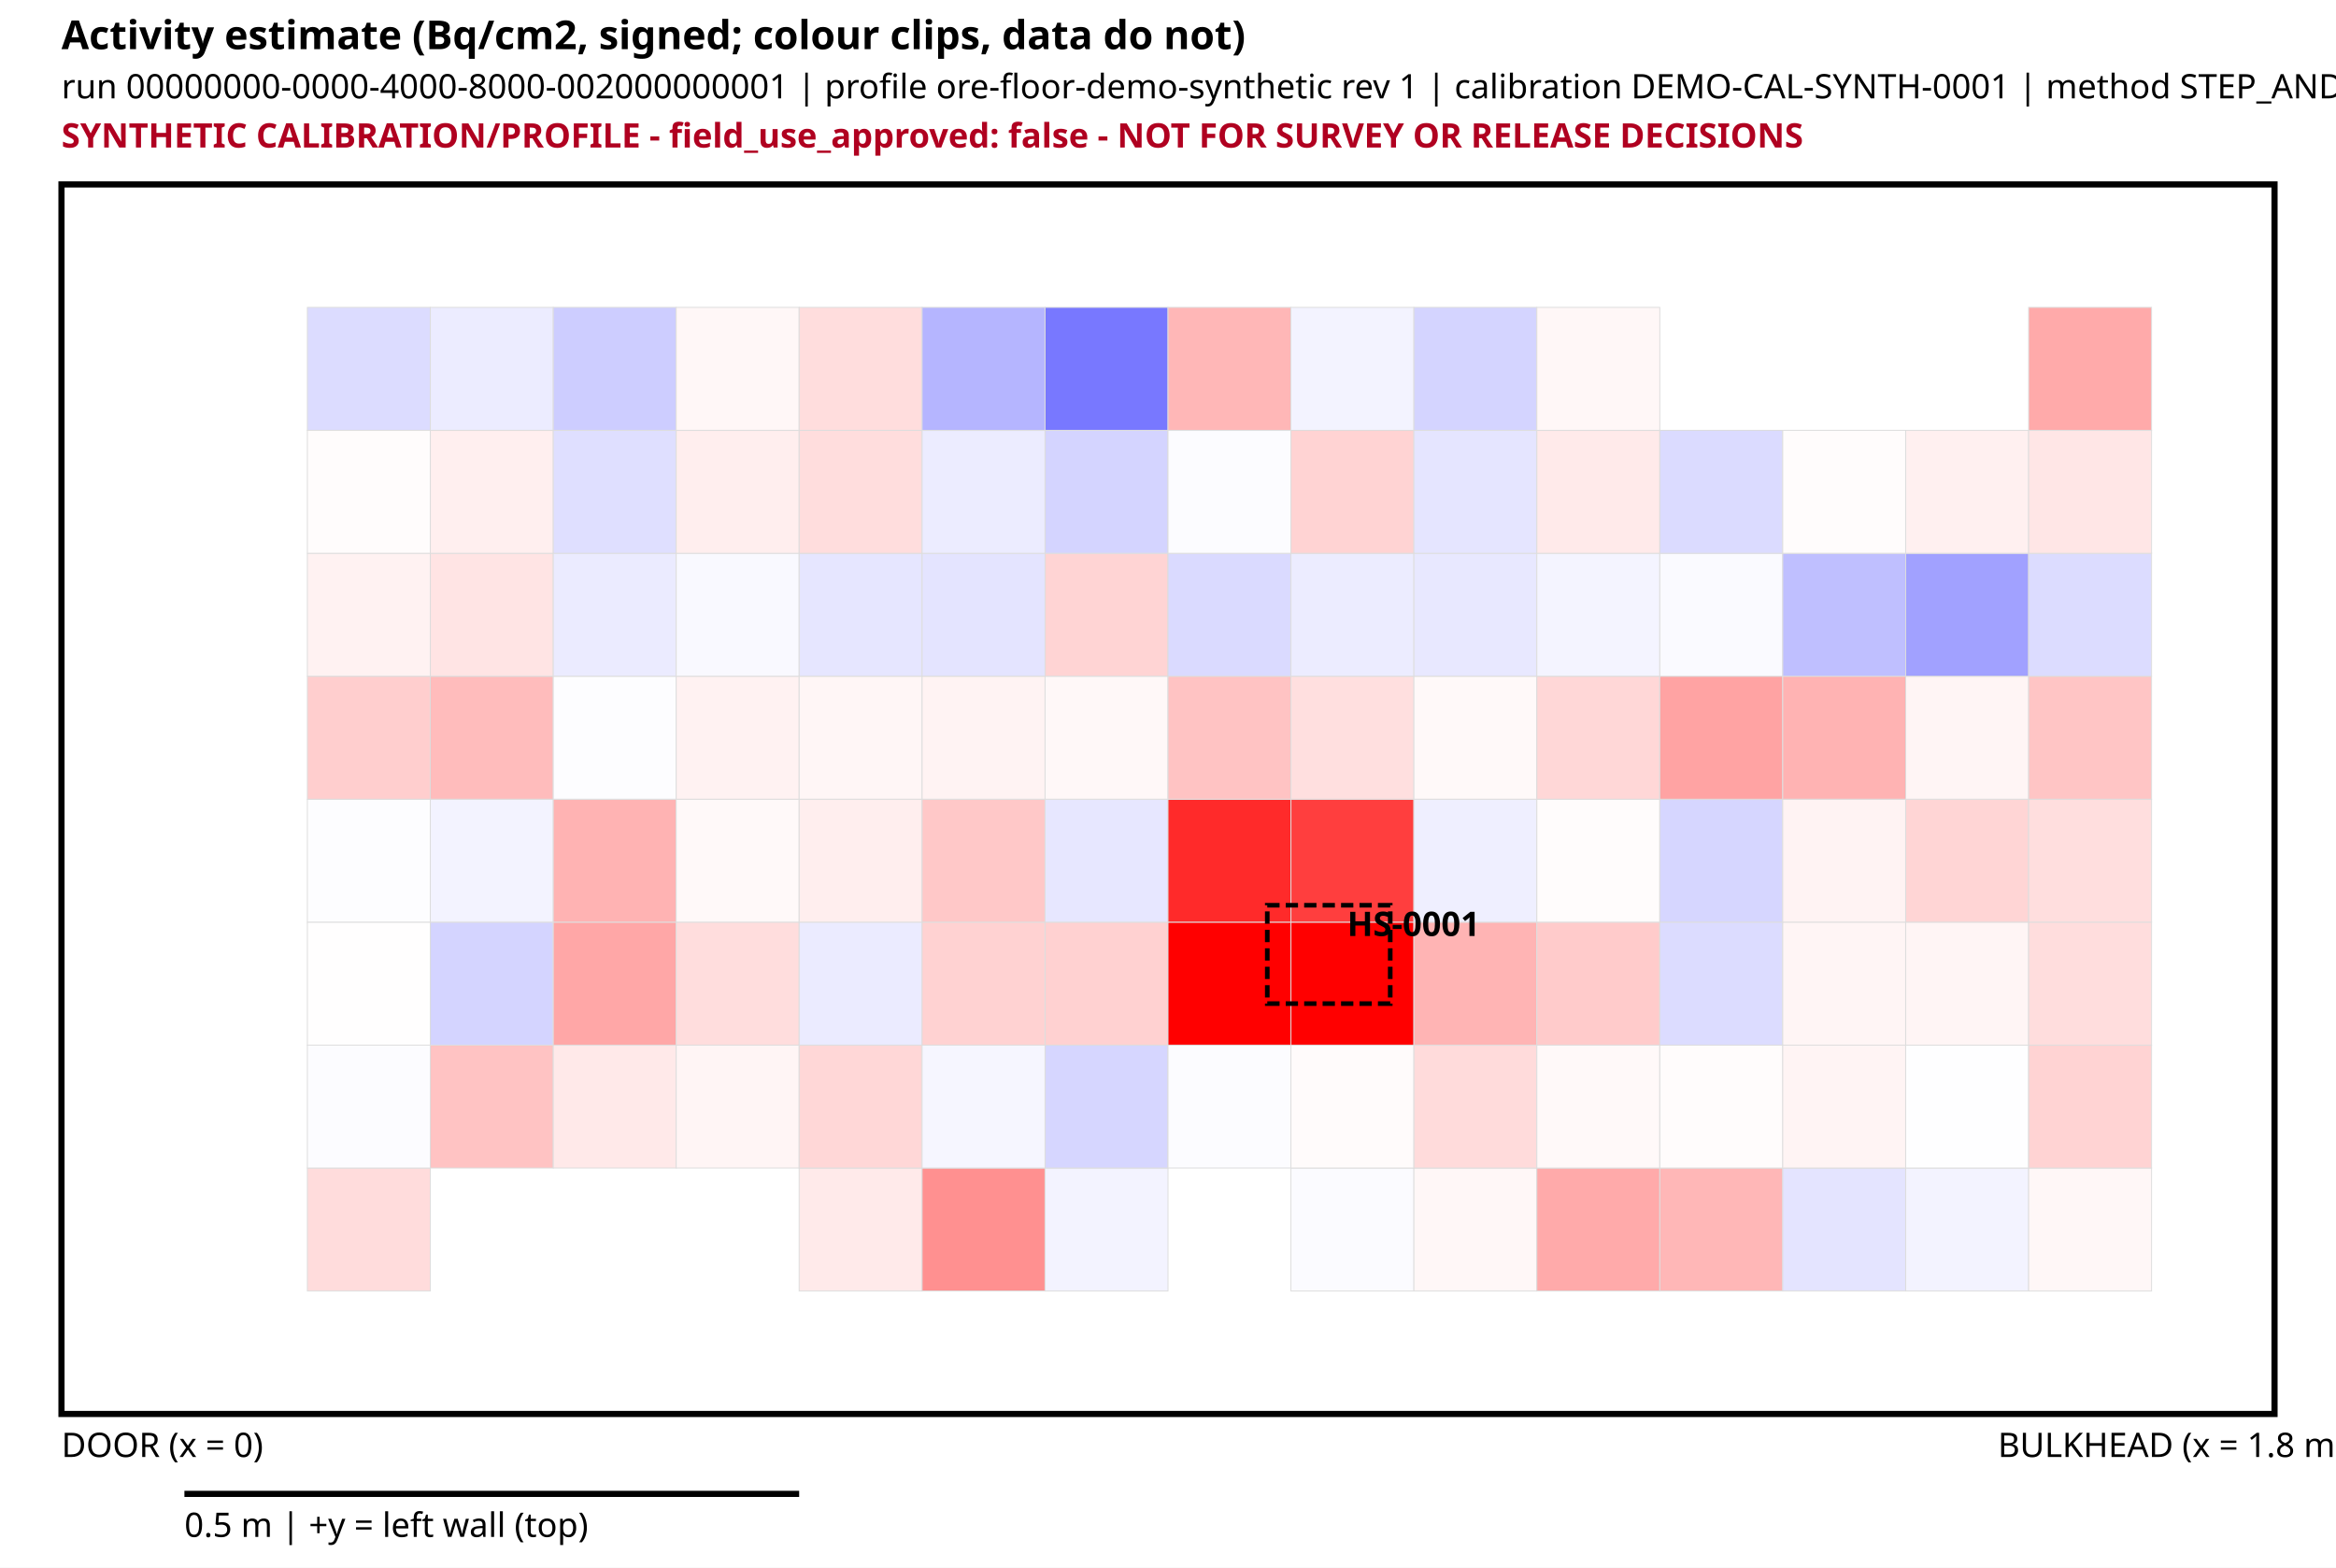
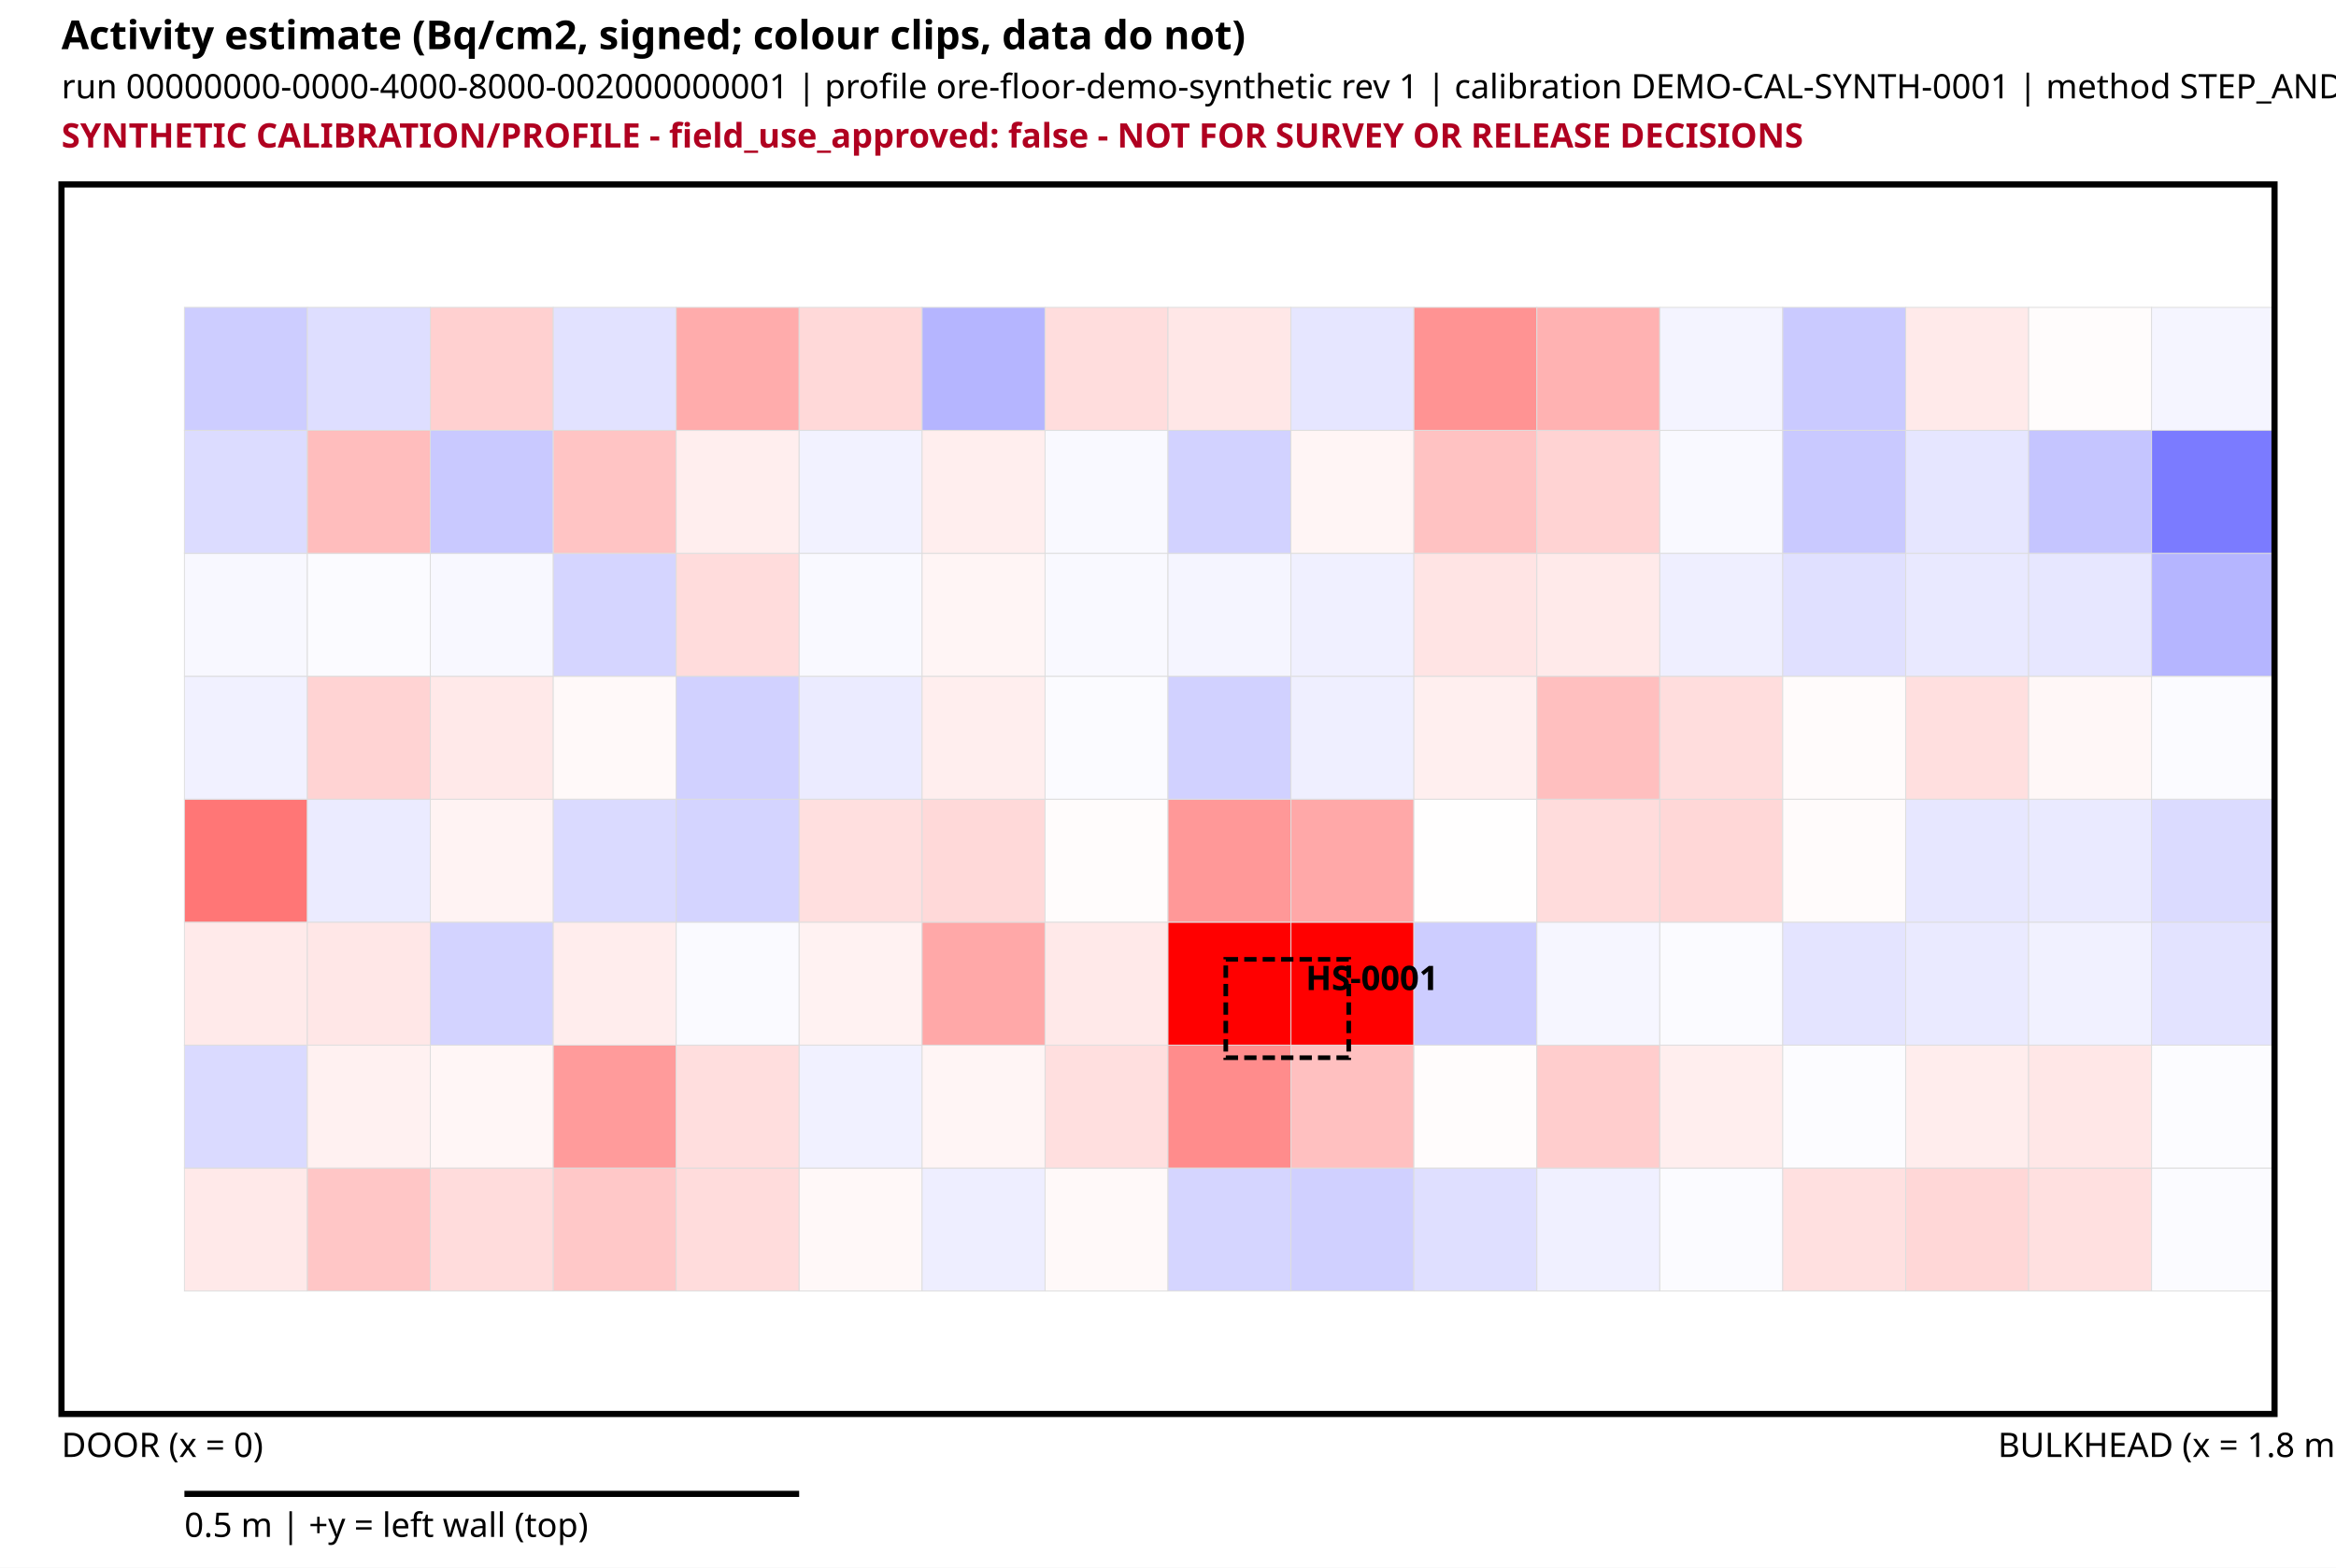
<svg xmlns="http://www.w3.org/2000/svg" width="760" height="510" viewBox="0 0 760 510" font-family="sans-serif" font-size="11">
  <defs>
    <pattern id="p-UNVISITED" width="8" height="8" patternUnits="userSpaceOnUse">
      <rect width="8" height="8" fill="#fff" />
      <path d="M0 8L8 0" stroke="#888" stroke-width="1" />
    </pattern>
    <pattern id="p-INVALID_DATA" width="8" height="8" patternUnits="userSpaceOnUse">
      <rect width="8" height="8" fill="#f6d5d5" />
      <path d="M0 0L8 8M0 8L8 0" stroke="#c83c3c" stroke-width="1" />
    </pattern>
    <pattern id="p-INSUFFICIENT_SENSITIVITY" width="6" height="6" patternUnits="userSpaceOnUse">
      <rect width="6" height="6" fill="#fdebc8" />
      <circle cx="3" cy="3" r="1.2" fill="#b9770e" />
    </pattern>
    <pattern id="p-BLOCKED" width="8" height="8" patternUnits="userSpaceOnUse">
      <rect width="8" height="8" fill="#e4dcf0" />
      <path d="M0 4H8" stroke="#785aa0" stroke-width="2" />
    </pattern>
    <pattern id="p-EXCLUDED" width="8" height="8" patternUnits="userSpaceOnUse">
      <rect width="8" height="8" fill="#5a5a5a" />
    </pattern>
    <pattern id="p-ACCEPTABLE" width="8" height="8" patternUnits="userSpaceOnUse">
      <rect width="8" height="8" fill="#2e8b57" />
    </pattern>
  </defs>
  <rect width="760" height="510" fill="#fff" />
  <text x="20" y="16" font-size="13" font-weight="bold">Activity estimate (Bq/cm2, signed; colour clips, data do not)</text>
  <text x="20" y="32">run 00000000-0000-4000-8000-002000000001 | profile ore-floor-demo-synthetic rev 1 | calibration DEMO-CAL-SYNTH-0001 | method STEP_AND_COUNT | map frame: origin door-threshold centre, +x to bulkhead, +y left</text>
  <text x="20" y="48" fill="#b00020" font-weight="bold">SYNTHETIC CALIBRATION/PROFILE - field_use_approved: false - NOT FOR SURVEY OR RELEASE DECISIONS</text>
-   <rect x="100.0" y="380.0" width="40.0" height="40.0" fill="rgb(255, 220, 220)" stroke="#ddd" stroke-width="0.3" />
-   <rect x="260.0" y="380.0" width="40.0" height="40.0" fill="rgb(255, 234, 234)" stroke="#ddd" stroke-width="0.3" />
-   <rect x="300.0" y="380.0" width="40.0" height="40.0" fill="rgb(255, 144, 144)" stroke="#ddd" stroke-width="0.3" />
-   <rect x="340.0" y="380.0" width="40.0" height="40.0" fill="rgb(243, 243, 255)" stroke="#ddd" stroke-width="0.3" />
-   <rect x="420.0" y="380.0" width="40.0" height="40.0" fill="rgb(251, 251, 255)" stroke="#ddd" stroke-width="0.3" />
-   <rect x="460.0" y="380.0" width="40.0" height="40.0" fill="rgb(255, 247, 247)" stroke="#ddd" stroke-width="0.3" />
-   <rect x="500.0" y="380.0" width="40.0" height="40.0" fill="rgb(255, 170, 170)" stroke="#ddd" stroke-width="0.3" />
-   <rect x="540.0" y="380.0" width="40.0" height="40.0" fill="rgb(255, 183, 183)" stroke="#ddd" stroke-width="0.3" />
-   <rect x="580.0" y="380.0" width="40.0" height="40.0" fill="rgb(228, 228, 255)" stroke="#ddd" stroke-width="0.3" />
-   <rect x="620.0" y="380.0" width="40.0" height="40.0" fill="rgb(243, 243, 255)" stroke="#ddd" stroke-width="0.3" />
-   <rect x="660.0" y="380.0" width="40.0" height="40.0" fill="rgb(255, 247, 247)" stroke="#ddd" stroke-width="0.3" />
-   <rect x="100.0" y="340.0" width="40.0" height="40.0" fill="rgb(252, 252, 255)" stroke="#ddd" stroke-width="0.3" />
-   <rect x="140.0" y="340.0" width="40.0" height="40.0" fill="rgb(255, 195, 195)" stroke="#ddd" stroke-width="0.3" />
-   <rect x="180.0" y="340.0" width="40.0" height="40.0" fill="rgb(255, 233, 233)" stroke="#ddd" stroke-width="0.3" />
-   <rect x="220.0" y="340.0" width="40.0" height="40.0" fill="rgb(255, 245, 245)" stroke="#ddd" stroke-width="0.3" />
-   <rect x="260.0" y="340.0" width="40.0" height="40.0" fill="rgb(255, 215, 215)" stroke="#ddd" stroke-width="0.3" />
-   <rect x="300.0" y="340.0" width="40.0" height="40.0" fill="rgb(246, 246, 255)" stroke="#ddd" stroke-width="0.3" />
-   <rect x="340.0" y="340.0" width="40.0" height="40.0" fill="rgb(214, 214, 255)" stroke="#ddd" stroke-width="0.3" />
-   <rect x="380.0" y="340.0" width="40.0" height="40.0" fill="rgb(252, 252, 255)" stroke="#ddd" stroke-width="0.3" />
-   <rect x="420.0" y="340.0" width="40.0" height="40.0" fill="rgb(255, 251, 251)" stroke="#ddd" stroke-width="0.3" />
-   <rect x="460.0" y="340.0" width="40.0" height="40.0" fill="rgb(255, 219, 219)" stroke="#ddd" stroke-width="0.3" />
-   <rect x="500.0" y="340.0" width="40.0" height="40.0" fill="rgb(255, 249, 249)" stroke="#ddd" stroke-width="0.3" />
-   <rect x="540.0" y="340.0" width="40.0" height="40.0" fill="rgb(255, 252, 252)" stroke="#ddd" stroke-width="0.3" />
-   <rect x="580.0" y="340.0" width="40.0" height="40.0" fill="rgb(255, 244, 244)" stroke="#ddd" stroke-width="0.3" />
-   <rect x="620.0" y="340.0" width="40.0" height="40.0" fill="rgb(254, 254, 255)" stroke="#ddd" stroke-width="0.3" />
-   <rect x="660.0" y="340.0" width="40.0" height="40.0" fill="rgb(255, 211, 211)" stroke="#ddd" stroke-width="0.3" />
-   <rect x="100.0" y="300.0" width="40.0" height="40.0" fill="rgb(255, 254, 254)" stroke="#ddd" stroke-width="0.3" />
-   <rect x="140.0" y="300.0" width="40.0" height="40.0" fill="rgb(212, 212, 255)" stroke="#ddd" stroke-width="0.3" />
-   <rect x="180.0" y="300.0" width="40.0" height="40.0" fill="rgb(255, 167, 167)" stroke="#ddd" stroke-width="0.3" />
-   <rect x="220.0" y="300.0" width="40.0" height="40.0" fill="rgb(255, 221, 221)" stroke="#ddd" stroke-width="0.3" />
-   <rect x="260.0" y="300.0" width="40.0" height="40.0" fill="rgb(235, 235, 255)" stroke="#ddd" stroke-width="0.3" />
-   <rect x="300.0" y="300.0" width="40.0" height="40.0" fill="rgb(255, 210, 210)" stroke="#ddd" stroke-width="0.3" />
-   <rect x="340.0" y="300.0" width="40.0" height="40.0" fill="rgb(255, 209, 209)" stroke="#ddd" stroke-width="0.3" />
+   <rect x="60.0" y="380.0" width="40.0" height="40.0" fill="rgb(255, 233, 233)" stroke="#ddd" stroke-width="0.3" />
+   <rect x="100.0" y="380.0" width="40.0" height="40.0" fill="rgb(255, 198, 198)" stroke="#ddd" stroke-width="0.3" />
+   <rect x="140.0" y="380.0" width="40.0" height="40.0" fill="rgb(255, 220, 220)" stroke="#ddd" stroke-width="0.3" />
+   <rect x="180.0" y="380.0" width="40.0" height="40.0" fill="rgb(255, 200, 200)" stroke="#ddd" stroke-width="0.3" />
+   <rect x="220.0" y="380.0" width="40.0" height="40.0" fill="rgb(255, 220, 220)" stroke="#ddd" stroke-width="0.3" />
+   <rect x="260.0" y="380.0" width="40.0" height="40.0" fill="rgb(255, 248, 248)" stroke="#ddd" stroke-width="0.3" />
+   <rect x="300.0" y="380.0" width="40.0" height="40.0" fill="rgb(238, 238, 255)" stroke="#ddd" stroke-width="0.3" />
+   <rect x="340.0" y="380.0" width="40.0" height="40.0" fill="rgb(255, 249, 249)" stroke="#ddd" stroke-width="0.3" />
+   <rect x="380.0" y="380.0" width="40.0" height="40.0" fill="rgb(213, 213, 255)" stroke="#ddd" stroke-width="0.3" />
+   <rect x="420.0" y="380.0" width="40.0" height="40.0" fill="rgb(208, 208, 255)" stroke="#ddd" stroke-width="0.3" />
+   <rect x="460.0" y="380.0" width="40.0" height="40.0" fill="rgb(223, 223, 255)" stroke="#ddd" stroke-width="0.3" />
+   <rect x="500.0" y="380.0" width="40.0" height="40.0" fill="rgb(240, 240, 255)" stroke="#ddd" stroke-width="0.3" />
+   <rect x="540.0" y="380.0" width="40.0" height="40.0" fill="rgb(251, 251, 255)" stroke="#ddd" stroke-width="0.3" />
+   <rect x="580.0" y="380.0" width="40.0" height="40.0" fill="rgb(255, 224, 224)" stroke="#ddd" stroke-width="0.3" />
+   <rect x="620.0" y="380.0" width="40.0" height="40.0" fill="rgb(255, 215, 215)" stroke="#ddd" stroke-width="0.3" />
+   <rect x="660.0" y="380.0" width="40.0" height="40.0" fill="rgb(255, 224, 224)" stroke="#ddd" stroke-width="0.3" />
+   <rect x="700.0" y="380.0" width="40.0" height="40.0" fill="rgb(251, 251, 255)" stroke="#ddd" stroke-width="0.3" />
+   <rect x="60.0" y="340.0" width="40.0" height="40.0" fill="rgb(218, 218, 255)" stroke="#ddd" stroke-width="0.3" />
+   <rect x="100.0" y="340.0" width="40.0" height="40.0" fill="rgb(255, 241, 241)" stroke="#ddd" stroke-width="0.3" />
+   <rect x="140.0" y="340.0" width="40.0" height="40.0" fill="rgb(255, 246, 246)" stroke="#ddd" stroke-width="0.3" />
+   <rect x="180.0" y="340.0" width="40.0" height="40.0" fill="rgb(255, 155, 155)" stroke="#ddd" stroke-width="0.3" />
+   <rect x="220.0" y="340.0" width="40.0" height="40.0" fill="rgb(255, 222, 222)" stroke="#ddd" stroke-width="0.3" />
+   <rect x="260.0" y="340.0" width="40.0" height="40.0" fill="rgb(241, 241, 255)" stroke="#ddd" stroke-width="0.3" />
+   <rect x="300.0" y="340.0" width="40.0" height="40.0" fill="rgb(255, 245, 245)" stroke="#ddd" stroke-width="0.3" />
+   <rect x="340.0" y="340.0" width="40.0" height="40.0" fill="rgb(255, 223, 223)" stroke="#ddd" stroke-width="0.3" />
+   <rect x="380.0" y="340.0" width="40.0" height="40.0" fill="rgb(255, 140, 140)" stroke="#ddd" stroke-width="0.3" />
+   <rect x="420.0" y="340.0" width="40.0" height="40.0" fill="rgb(255, 192, 192)" stroke="#ddd" stroke-width="0.3" />
+   <rect x="460.0" y="340.0" width="40.0" height="40.0" fill="rgb(255, 252, 252)" stroke="#ddd" stroke-width="0.3" />
+   <rect x="500.0" y="340.0" width="40.0" height="40.0" fill="rgb(255, 205, 205)" stroke="#ddd" stroke-width="0.3" />
+   <rect x="540.0" y="340.0" width="40.0" height="40.0" fill="rgb(255, 238, 238)" stroke="#ddd" stroke-width="0.3" />
+   <rect x="580.0" y="340.0" width="40.0" height="40.0" fill="rgb(252, 252, 255)" stroke="#ddd" stroke-width="0.3" />
+   <rect x="620.0" y="340.0" width="40.0" height="40.0" fill="rgb(255, 237, 237)" stroke="#ddd" stroke-width="0.3" />
+   <rect x="660.0" y="340.0" width="40.0" height="40.0" fill="rgb(255, 231, 231)" stroke="#ddd" stroke-width="0.3" />
+   <rect x="700.0" y="340.0" width="40.0" height="40.0" fill="rgb(252, 252, 255)" stroke="#ddd" stroke-width="0.3" />
+   <rect x="60.0" y="300.0" width="40.0" height="40.0" fill="rgb(255, 234, 234)" stroke="#ddd" stroke-width="0.3" />
+   <rect x="100.0" y="300.0" width="40.0" height="40.0" fill="rgb(255, 231, 231)" stroke="#ddd" stroke-width="0.3" />
+   <rect x="140.0" y="300.0" width="40.0" height="40.0" fill="rgb(211, 211, 255)" stroke="#ddd" stroke-width="0.3" />
+   <rect x="180.0" y="300.0" width="40.0" height="40.0" fill="rgb(255, 237, 237)" stroke="#ddd" stroke-width="0.3" />
+   <rect x="220.0" y="300.0" width="40.0" height="40.0" fill="rgb(250, 250, 255)" stroke="#ddd" stroke-width="0.3" />
+   <rect x="260.0" y="300.0" width="40.0" height="40.0" fill="rgb(255, 242, 242)" stroke="#ddd" stroke-width="0.3" />
+   <rect x="300.0" y="300.0" width="40.0" height="40.0" fill="rgb(255, 168, 168)" stroke="#ddd" stroke-width="0.3" />
+   <rect x="340.0" y="300.0" width="40.0" height="40.0" fill="rgb(255, 233, 233)" stroke="#ddd" stroke-width="0.3" />
  <rect x="380.0" y="300.0" width="40.0" height="40.0" fill="rgb(255, 0, 0)" stroke="#ddd" stroke-width="0.3" />
  <rect x="420.0" y="300.0" width="40.0" height="40.0" fill="rgb(255, 0, 0)" stroke="#ddd" stroke-width="0.3" />
-   <rect x="460.0" y="300.0" width="40.0" height="40.0" fill="rgb(255, 180, 180)" stroke="#ddd" stroke-width="0.3" />
-   <rect x="500.0" y="300.0" width="40.0" height="40.0" fill="rgb(255, 203, 203)" stroke="#ddd" stroke-width="0.3" />
-   <rect x="540.0" y="300.0" width="40.0" height="40.0" fill="rgb(220, 220, 255)" stroke="#ddd" stroke-width="0.3" />
-   <rect x="580.0" y="300.0" width="40.0" height="40.0" fill="rgb(255, 245, 245)" stroke="#ddd" stroke-width="0.3" />
-   <rect x="620.0" y="300.0" width="40.0" height="40.0" fill="rgb(255, 245, 245)" stroke="#ddd" stroke-width="0.3" />
-   <rect x="660.0" y="300.0" width="40.0" height="40.0" fill="rgb(255, 221, 221)" stroke="#ddd" stroke-width="0.3" />
-   <rect x="100.0" y="260.0" width="40.0" height="40.0" fill="rgb(253, 253, 255)" stroke="#ddd" stroke-width="0.3" />
-   <rect x="140.0" y="260.0" width="40.0" height="40.0" fill="rgb(243, 243, 255)" stroke="#ddd" stroke-width="0.3" />
-   <rect x="180.0" y="260.0" width="40.0" height="40.0" fill="rgb(255, 179, 179)" stroke="#ddd" stroke-width="0.3" />
-   <rect x="220.0" y="260.0" width="40.0" height="40.0" fill="rgb(255, 249, 249)" stroke="#ddd" stroke-width="0.3" />
-   <rect x="260.0" y="260.0" width="40.0" height="40.0" fill="rgb(255, 238, 238)" stroke="#ddd" stroke-width="0.3" />
-   <rect x="300.0" y="260.0" width="40.0" height="40.0" fill="rgb(255, 200, 200)" stroke="#ddd" stroke-width="0.3" />
-   <rect x="340.0" y="260.0" width="40.0" height="40.0" fill="rgb(231, 231, 255)" stroke="#ddd" stroke-width="0.3" />
-   <rect x="380.0" y="260.0" width="40.0" height="40.0" fill="rgb(255, 42, 42)" stroke="#ddd" stroke-width="0.3" />
-   <rect x="420.0" y="260.0" width="40.0" height="40.0" fill="rgb(255, 62, 62)" stroke="#ddd" stroke-width="0.3" />
-   <rect x="460.0" y="260.0" width="40.0" height="40.0" fill="rgb(239, 239, 255)" stroke="#ddd" stroke-width="0.3" />
-   <rect x="500.0" y="260.0" width="40.0" height="40.0" fill="rgb(255, 252, 252)" stroke="#ddd" stroke-width="0.3" />
-   <rect x="540.0" y="260.0" width="40.0" height="40.0" fill="rgb(214, 214, 255)" stroke="#ddd" stroke-width="0.3" />
-   <rect x="580.0" y="260.0" width="40.0" height="40.0" fill="rgb(255, 243, 243)" stroke="#ddd" stroke-width="0.3" />
-   <rect x="620.0" y="260.0" width="40.0" height="40.0" fill="rgb(255, 213, 213)" stroke="#ddd" stroke-width="0.3" />
-   <rect x="660.0" y="260.0" width="40.0" height="40.0" fill="rgb(255, 222, 222)" stroke="#ddd" stroke-width="0.3" />
-   <rect x="100.0" y="220.0" width="40.0" height="40.0" fill="rgb(255, 206, 206)" stroke="#ddd" stroke-width="0.3" />
-   <rect x="140.0" y="220.0" width="40.0" height="40.0" fill="rgb(255, 188, 188)" stroke="#ddd" stroke-width="0.3" />
-   <rect x="180.0" y="220.0" width="40.0" height="40.0" fill="rgb(253, 253, 255)" stroke="#ddd" stroke-width="0.3" />
-   <rect x="220.0" y="220.0" width="40.0" height="40.0" fill="rgb(255, 242, 242)" stroke="#ddd" stroke-width="0.3" />
-   <rect x="260.0" y="220.0" width="40.0" height="40.0" fill="rgb(255, 246, 246)" stroke="#ddd" stroke-width="0.3" />
-   <rect x="300.0" y="220.0" width="40.0" height="40.0" fill="rgb(255, 243, 243)" stroke="#ddd" stroke-width="0.3" />
-   <rect x="340.0" y="220.0" width="40.0" height="40.0" fill="rgb(255, 248, 248)" stroke="#ddd" stroke-width="0.3" />
-   <rect x="380.0" y="220.0" width="40.0" height="40.0" fill="rgb(255, 195, 195)" stroke="#ddd" stroke-width="0.3" />
-   <rect x="420.0" y="220.0" width="40.0" height="40.0" fill="rgb(255, 223, 223)" stroke="#ddd" stroke-width="0.3" />
-   <rect x="460.0" y="220.0" width="40.0" height="40.0" fill="rgb(255, 249, 249)" stroke="#ddd" stroke-width="0.3" />
-   <rect x="500.0" y="220.0" width="40.0" height="40.0" fill="rgb(255, 215, 215)" stroke="#ddd" stroke-width="0.3" />
-   <rect x="540.0" y="220.0" width="40.0" height="40.0" fill="rgb(255, 163, 163)" stroke="#ddd" stroke-width="0.3" />
-   <rect x="580.0" y="220.0" width="40.0" height="40.0" fill="rgb(255, 179, 179)" stroke="#ddd" stroke-width="0.3" />
-   <rect x="620.0" y="220.0" width="40.0" height="40.0" fill="rgb(255, 245, 245)" stroke="#ddd" stroke-width="0.3" />
-   <rect x="660.0" y="220.0" width="40.0" height="40.0" fill="rgb(255, 197, 197)" stroke="#ddd" stroke-width="0.3" />
-   <rect x="100.0" y="180.0" width="40.0" height="40.0" fill="rgb(255, 242, 242)" stroke="#ddd" stroke-width="0.3" />
-   <rect x="140.0" y="180.0" width="40.0" height="40.0" fill="rgb(255, 228, 228)" stroke="#ddd" stroke-width="0.3" />
-   <rect x="180.0" y="180.0" width="40.0" height="40.0" fill="rgb(235, 235, 255)" stroke="#ddd" stroke-width="0.3" />
-   <rect x="220.0" y="180.0" width="40.0" height="40.0" fill="rgb(249, 249, 255)" stroke="#ddd" stroke-width="0.3" />
-   <rect x="260.0" y="180.0" width="40.0" height="40.0" fill="rgb(230, 230, 255)" stroke="#ddd" stroke-width="0.3" />
-   <rect x="300.0" y="180.0" width="40.0" height="40.0" fill="rgb(228, 228, 255)" stroke="#ddd" stroke-width="0.3" />
-   <rect x="340.0" y="180.0" width="40.0" height="40.0" fill="rgb(255, 212, 212)" stroke="#ddd" stroke-width="0.3" />
-   <rect x="380.0" y="180.0" width="40.0" height="40.0" fill="rgb(218, 218, 255)" stroke="#ddd" stroke-width="0.3" />
-   <rect x="420.0" y="180.0" width="40.0" height="40.0" fill="rgb(236, 236, 255)" stroke="#ddd" stroke-width="0.3" />
-   <rect x="460.0" y="180.0" width="40.0" height="40.0" fill="rgb(232, 232, 255)" stroke="#ddd" stroke-width="0.3" />
-   <rect x="500.0" y="180.0" width="40.0" height="40.0" fill="rgb(244, 244, 255)" stroke="#ddd" stroke-width="0.3" />
-   <rect x="540.0" y="180.0" width="40.0" height="40.0" fill="rgb(250, 250, 255)" stroke="#ddd" stroke-width="0.3" />
-   <rect x="580.0" y="180.0" width="40.0" height="40.0" fill="rgb(191, 191, 255)" stroke="#ddd" stroke-width="0.3" />
-   <rect x="620.0" y="180.0" width="40.0" height="40.0" fill="rgb(161, 161, 255)" stroke="#ddd" stroke-width="0.3" />
-   <rect x="660.0" y="180.0" width="40.0" height="40.0" fill="rgb(220, 220, 255)" stroke="#ddd" stroke-width="0.3" />
-   <rect x="100.0" y="140.0" width="40.0" height="40.0" fill="rgb(255, 252, 252)" stroke="#ddd" stroke-width="0.3" />
-   <rect x="140.0" y="140.0" width="40.0" height="40.0" fill="rgb(255, 239, 239)" stroke="#ddd" stroke-width="0.3" />
-   <rect x="180.0" y="140.0" width="40.0" height="40.0" fill="rgb(223, 223, 255)" stroke="#ddd" stroke-width="0.3" />
+   <rect x="460.0" y="300.0" width="40.0" height="40.0" fill="rgb(205, 205, 255)" stroke="#ddd" stroke-width="0.3" />
+   <rect x="500.0" y="300.0" width="40.0" height="40.0" fill="rgb(246, 246, 255)" stroke="#ddd" stroke-width="0.3" />
+   <rect x="540.0" y="300.0" width="40.0" height="40.0" fill="rgb(251, 251, 255)" stroke="#ddd" stroke-width="0.3" />
+   <rect x="580.0" y="300.0" width="40.0" height="40.0" fill="rgb(228, 228, 255)" stroke="#ddd" stroke-width="0.3" />
+   <rect x="620.0" y="300.0" width="40.0" height="40.0" fill="rgb(234, 234, 255)" stroke="#ddd" stroke-width="0.3" />
+   <rect x="660.0" y="300.0" width="40.0" height="40.0" fill="rgb(241, 241, 255)" stroke="#ddd" stroke-width="0.3" />
+   <rect x="700.0" y="300.0" width="40.0" height="40.0" fill="rgb(227, 227, 255)" stroke="#ddd" stroke-width="0.3" />
+   <rect x="60.0" y="260.0" width="40.0" height="40.0" fill="rgb(255, 118, 118)" stroke="#ddd" stroke-width="0.3" />
+   <rect x="100.0" y="260.0" width="40.0" height="40.0" fill="rgb(235, 235, 255)" stroke="#ddd" stroke-width="0.3" />
+   <rect x="140.0" y="260.0" width="40.0" height="40.0" fill="rgb(255, 243, 243)" stroke="#ddd" stroke-width="0.3" />
+   <rect x="180.0" y="260.0" width="40.0" height="40.0" fill="rgb(218, 218, 255)" stroke="#ddd" stroke-width="0.3" />
+   <rect x="220.0" y="260.0" width="40.0" height="40.0" fill="rgb(212, 212, 255)" stroke="#ddd" stroke-width="0.3" />
+   <rect x="260.0" y="260.0" width="40.0" height="40.0" fill="rgb(255, 223, 223)" stroke="#ddd" stroke-width="0.3" />
+   <rect x="300.0" y="260.0" width="40.0" height="40.0" fill="rgb(255, 217, 217)" stroke="#ddd" stroke-width="0.3" />
+   <rect x="340.0" y="260.0" width="40.0" height="40.0" fill="rgb(255, 252, 252)" stroke="#ddd" stroke-width="0.3" />
+   <rect x="380.0" y="260.0" width="40.0" height="40.0" fill="rgb(255, 152, 152)" stroke="#ddd" stroke-width="0.3" />
+   <rect x="420.0" y="260.0" width="40.0" height="40.0" fill="rgb(255, 168, 168)" stroke="#ddd" stroke-width="0.3" />
+   <rect x="460.0" y="260.0" width="40.0" height="40.0" fill="rgb(255, 254, 254)" stroke="#ddd" stroke-width="0.3" />
+   <rect x="500.0" y="260.0" width="40.0" height="40.0" fill="rgb(255, 220, 220)" stroke="#ddd" stroke-width="0.3" />
+   <rect x="540.0" y="260.0" width="40.0" height="40.0" fill="rgb(255, 215, 215)" stroke="#ddd" stroke-width="0.3" />
+   <rect x="580.0" y="260.0" width="40.0" height="40.0" fill="rgb(255, 251, 251)" stroke="#ddd" stroke-width="0.3" />
+   <rect x="620.0" y="260.0" width="40.0" height="40.0" fill="rgb(231, 231, 255)" stroke="#ddd" stroke-width="0.3" />
+   <rect x="660.0" y="260.0" width="40.0" height="40.0" fill="rgb(234, 234, 255)" stroke="#ddd" stroke-width="0.3" />
+   <rect x="700.0" y="260.0" width="40.0" height="40.0" fill="rgb(219, 219, 255)" stroke="#ddd" stroke-width="0.3" />
+   <rect x="60.0" y="220.0" width="40.0" height="40.0" fill="rgb(241, 241, 255)" stroke="#ddd" stroke-width="0.3" />
+   <rect x="100.0" y="220.0" width="40.0" height="40.0" fill="rgb(255, 211, 211)" stroke="#ddd" stroke-width="0.3" />
+   <rect x="140.0" y="220.0" width="40.0" height="40.0" fill="rgb(255, 233, 233)" stroke="#ddd" stroke-width="0.3" />
+   <rect x="180.0" y="220.0" width="40.0" height="40.0" fill="rgb(255, 249, 249)" stroke="#ddd" stroke-width="0.3" />
+   <rect x="220.0" y="220.0" width="40.0" height="40.0" fill="rgb(209, 209, 255)" stroke="#ddd" stroke-width="0.3" />
+   <rect x="260.0" y="220.0" width="40.0" height="40.0" fill="rgb(235, 235, 255)" stroke="#ddd" stroke-width="0.3" />
+   <rect x="300.0" y="220.0" width="40.0" height="40.0" fill="rgb(255, 238, 238)" stroke="#ddd" stroke-width="0.3" />
+   <rect x="340.0" y="220.0" width="40.0" height="40.0" fill="rgb(251, 251, 255)" stroke="#ddd" stroke-width="0.3" />
+   <rect x="380.0" y="220.0" width="40.0" height="40.0" fill="rgb(209, 209, 255)" stroke="#ddd" stroke-width="0.3" />
+   <rect x="420.0" y="220.0" width="40.0" height="40.0" fill="rgb(239, 239, 255)" stroke="#ddd" stroke-width="0.3" />
+   <rect x="460.0" y="220.0" width="40.0" height="40.0" fill="rgb(255, 239, 239)" stroke="#ddd" stroke-width="0.3" />
+   <rect x="500.0" y="220.0" width="40.0" height="40.0" fill="rgb(255, 191, 191)" stroke="#ddd" stroke-width="0.3" />
+   <rect x="540.0" y="220.0" width="40.0" height="40.0" fill="rgb(255, 221, 221)" stroke="#ddd" stroke-width="0.3" />
+   <rect x="580.0" y="220.0" width="40.0" height="40.0" fill="rgb(255, 251, 251)" stroke="#ddd" stroke-width="0.3" />
+   <rect x="620.0" y="220.0" width="40.0" height="40.0" fill="rgb(255, 223, 223)" stroke="#ddd" stroke-width="0.3" />
+   <rect x="660.0" y="220.0" width="40.0" height="40.0" fill="rgb(255, 247, 247)" stroke="#ddd" stroke-width="0.3" />
+   <rect x="700.0" y="220.0" width="40.0" height="40.0" fill="rgb(251, 251, 255)" stroke="#ddd" stroke-width="0.3" />
+   <rect x="60.0" y="180.0" width="40.0" height="40.0" fill="rgb(248, 248, 255)" stroke="#ddd" stroke-width="0.3" />
+   <rect x="100.0" y="180.0" width="40.0" height="40.0" fill="rgb(251, 251, 255)" stroke="#ddd" stroke-width="0.3" />
+   <rect x="140.0" y="180.0" width="40.0" height="40.0" fill="rgb(248, 248, 255)" stroke="#ddd" stroke-width="0.3" />
+   <rect x="180.0" y="180.0" width="40.0" height="40.0" fill="rgb(213, 213, 255)" stroke="#ddd" stroke-width="0.3" />
+   <rect x="220.0" y="180.0" width="40.0" height="40.0" fill="rgb(255, 220, 220)" stroke="#ddd" stroke-width="0.3" />
+   <rect x="260.0" y="180.0" width="40.0" height="40.0" fill="rgb(249, 249, 255)" stroke="#ddd" stroke-width="0.3" />
+   <rect x="300.0" y="180.0" width="40.0" height="40.0" fill="rgb(255, 245, 245)" stroke="#ddd" stroke-width="0.3" />
+   <rect x="340.0" y="180.0" width="40.0" height="40.0" fill="rgb(249, 249, 255)" stroke="#ddd" stroke-width="0.3" />
+   <rect x="380.0" y="180.0" width="40.0" height="40.0" fill="rgb(245, 245, 255)" stroke="#ddd" stroke-width="0.3" />
+   <rect x="420.0" y="180.0" width="40.0" height="40.0" fill="rgb(240, 240, 255)" stroke="#ddd" stroke-width="0.3" />
+   <rect x="460.0" y="180.0" width="40.0" height="40.0" fill="rgb(255, 228, 228)" stroke="#ddd" stroke-width="0.3" />
+   <rect x="500.0" y="180.0" width="40.0" height="40.0" fill="rgb(255, 234, 234)" stroke="#ddd" stroke-width="0.3" />
+   <rect x="540.0" y="180.0" width="40.0" height="40.0" fill="rgb(239, 239, 255)" stroke="#ddd" stroke-width="0.3" />
+   <rect x="580.0" y="180.0" width="40.0" height="40.0" fill="rgb(224, 224, 255)" stroke="#ddd" stroke-width="0.3" />
+   <rect x="620.0" y="180.0" width="40.0" height="40.0" fill="rgb(233, 233, 255)" stroke="#ddd" stroke-width="0.3" />
+   <rect x="660.0" y="180.0" width="40.0" height="40.0" fill="rgb(231, 231, 255)" stroke="#ddd" stroke-width="0.3" />
+   <rect x="700.0" y="180.0" width="40.0" height="40.0" fill="rgb(181, 181, 255)" stroke="#ddd" stroke-width="0.3" />
+   <rect x="60.0" y="140.0" width="40.0" height="40.0" fill="rgb(220, 220, 255)" stroke="#ddd" stroke-width="0.3" />
+   <rect x="100.0" y="140.0" width="40.0" height="40.0" fill="rgb(255, 189, 189)" stroke="#ddd" stroke-width="0.3" />
+   <rect x="140.0" y="140.0" width="40.0" height="40.0" fill="rgb(201, 201, 255)" stroke="#ddd" stroke-width="0.3" />
+   <rect x="180.0" y="140.0" width="40.0" height="40.0" fill="rgb(255, 196, 196)" stroke="#ddd" stroke-width="0.3" />
  <rect x="220.0" y="140.0" width="40.0" height="40.0" fill="rgb(255, 238, 238)" stroke="#ddd" stroke-width="0.3" />
-   <rect x="260.0" y="140.0" width="40.0" height="40.0" fill="rgb(255, 221, 221)" stroke="#ddd" stroke-width="0.3" />
-   <rect x="300.0" y="140.0" width="40.0" height="40.0" fill="rgb(236, 236, 255)" stroke="#ddd" stroke-width="0.3" />
-   <rect x="340.0" y="140.0" width="40.0" height="40.0" fill="rgb(212, 212, 255)" stroke="#ddd" stroke-width="0.3" />
-   <rect x="380.0" y="140.0" width="40.0" height="40.0" fill="rgb(252, 252, 255)" stroke="#ddd" stroke-width="0.3" />
-   <rect x="420.0" y="140.0" width="40.0" height="40.0" fill="rgb(255, 211, 211)" stroke="#ddd" stroke-width="0.3" />
-   <rect x="460.0" y="140.0" width="40.0" height="40.0" fill="rgb(229, 229, 255)" stroke="#ddd" stroke-width="0.3" />
-   <rect x="500.0" y="140.0" width="40.0" height="40.0" fill="rgb(255, 234, 234)" stroke="#ddd" stroke-width="0.3" />
-   <rect x="540.0" y="140.0" width="40.0" height="40.0" fill="rgb(219, 219, 255)" stroke="#ddd" stroke-width="0.3" />
-   <rect x="580.0" y="140.0" width="40.0" height="40.0" fill="rgb(255, 252, 252)" stroke="#ddd" stroke-width="0.3" />
-   <rect x="620.0" y="140.0" width="40.0" height="40.0" fill="rgb(255, 240, 240)" stroke="#ddd" stroke-width="0.3" />
-   <rect x="660.0" y="140.0" width="40.0" height="40.0" fill="rgb(255, 230, 230)" stroke="#ddd" stroke-width="0.3" />
-   <rect x="100.0" y="100.0" width="40.0" height="40.0" fill="rgb(220, 220, 255)" stroke="#ddd" stroke-width="0.3" />
-   <rect x="140.0" y="100.0" width="40.0" height="40.0" fill="rgb(236, 236, 255)" stroke="#ddd" stroke-width="0.3" />
-   <rect x="180.0" y="100.0" width="40.0" height="40.0" fill="rgb(205, 205, 255)" stroke="#ddd" stroke-width="0.3" />
-   <rect x="220.0" y="100.0" width="40.0" height="40.0" fill="rgb(255, 247, 247)" stroke="#ddd" stroke-width="0.3" />
-   <rect x="260.0" y="100.0" width="40.0" height="40.0" fill="rgb(255, 221, 221)" stroke="#ddd" stroke-width="0.3" />
+   <rect x="260.0" y="140.0" width="40.0" height="40.0" fill="rgb(242, 242, 255)" stroke="#ddd" stroke-width="0.3" />
+   <rect x="300.0" y="140.0" width="40.0" height="40.0" fill="rgb(255, 238, 238)" stroke="#ddd" stroke-width="0.3" />
+   <rect x="340.0" y="140.0" width="40.0" height="40.0" fill="rgb(249, 249, 255)" stroke="#ddd" stroke-width="0.3" />
+   <rect x="380.0" y="140.0" width="40.0" height="40.0" fill="rgb(210, 210, 255)" stroke="#ddd" stroke-width="0.3" />
+   <rect x="420.0" y="140.0" width="40.0" height="40.0" fill="rgb(255, 245, 245)" stroke="#ddd" stroke-width="0.3" />
+   <rect x="460.0" y="140.0" width="40.0" height="40.0" fill="rgb(255, 194, 194)" stroke="#ddd" stroke-width="0.3" />
+   <rect x="500.0" y="140.0" width="40.0" height="40.0" fill="rgb(255, 211, 211)" stroke="#ddd" stroke-width="0.3" />
+   <rect x="540.0" y="140.0" width="40.0" height="40.0" fill="rgb(249, 249, 255)" stroke="#ddd" stroke-width="0.3" />
+   <rect x="580.0" y="140.0" width="40.0" height="40.0" fill="rgb(201, 201, 255)" stroke="#ddd" stroke-width="0.3" />
+   <rect x="620.0" y="140.0" width="40.0" height="40.0" fill="rgb(230, 230, 255)" stroke="#ddd" stroke-width="0.3" />
+   <rect x="660.0" y="140.0" width="40.0" height="40.0" fill="rgb(197, 197, 255)" stroke="#ddd" stroke-width="0.3" />
+   <rect x="700.0" y="140.0" width="40.0" height="40.0" fill="rgb(123, 123, 255)" stroke="#ddd" stroke-width="0.3" />
+   <rect x="60.0" y="100.0" width="40.0" height="40.0" fill="rgb(205, 205, 255)" stroke="#ddd" stroke-width="0.3" />
+   <rect x="100.0" y="100.0" width="40.0" height="40.0" fill="rgb(222, 222, 255)" stroke="#ddd" stroke-width="0.3" />
+   <rect x="140.0" y="100.0" width="40.0" height="40.0" fill="rgb(255, 208, 208)" stroke="#ddd" stroke-width="0.3" />
+   <rect x="180.0" y="100.0" width="40.0" height="40.0" fill="rgb(226, 226, 255)" stroke="#ddd" stroke-width="0.3" />
+   <rect x="220.0" y="100.0" width="40.0" height="40.0" fill="rgb(255, 172, 172)" stroke="#ddd" stroke-width="0.3" />
+   <rect x="260.0" y="100.0" width="40.0" height="40.0" fill="rgb(255, 217, 217)" stroke="#ddd" stroke-width="0.3" />
  <rect x="300.0" y="100.0" width="40.0" height="40.0" fill="rgb(181, 181, 255)" stroke="#ddd" stroke-width="0.3" />
-   <rect x="340.0" y="100.0" width="40.0" height="40.0" fill="rgb(120, 120, 255)" stroke="#ddd" stroke-width="0.3" />
-   <rect x="380.0" y="100.0" width="40.0" height="40.0" fill="rgb(255, 183, 183)" stroke="#ddd" stroke-width="0.3" />
-   <rect x="420.0" y="100.0" width="40.0" height="40.0" fill="rgb(243, 243, 255)" stroke="#ddd" stroke-width="0.3" />
-   <rect x="460.0" y="100.0" width="40.0" height="40.0" fill="rgb(212, 212, 255)" stroke="#ddd" stroke-width="0.3" />
-   <rect x="500.0" y="100.0" width="40.0" height="40.0" fill="rgb(255, 247, 247)" stroke="#ddd" stroke-width="0.3" />
-   <rect x="660.0" y="100.0" width="40.0" height="40.0" fill="rgb(255, 170, 170)" stroke="#ddd" stroke-width="0.3" />
+   <rect x="340.0" y="100.0" width="40.0" height="40.0" fill="rgb(255, 221, 221)" stroke="#ddd" stroke-width="0.3" />
+   <rect x="380.0" y="100.0" width="40.0" height="40.0" fill="rgb(255, 231, 231)" stroke="#ddd" stroke-width="0.3" />
+   <rect x="420.0" y="100.0" width="40.0" height="40.0" fill="rgb(230, 230, 255)" stroke="#ddd" stroke-width="0.3" />
+   <rect x="460.0" y="100.0" width="40.0" height="40.0" fill="rgb(255, 147, 147)" stroke="#ddd" stroke-width="0.3" />
+   <rect x="500.0" y="100.0" width="40.0" height="40.0" fill="rgb(255, 178, 178)" stroke="#ddd" stroke-width="0.3" />
+   <rect x="540.0" y="100.0" width="40.0" height="40.0" fill="rgb(244, 244, 255)" stroke="#ddd" stroke-width="0.3" />
+   <rect x="580.0" y="100.0" width="40.0" height="40.0" fill="rgb(202, 202, 255)" stroke="#ddd" stroke-width="0.3" />
+   <rect x="620.0" y="100.0" width="40.0" height="40.0" fill="rgb(255, 234, 234)" stroke="#ddd" stroke-width="0.3" />
+   <rect x="660.0" y="100.0" width="40.0" height="40.0" fill="rgb(255, 252, 252)" stroke="#ddd" stroke-width="0.3" />
+   <rect x="700.0" y="100.0" width="40.0" height="40.0" fill="rgb(245, 245, 255)" stroke="#ddd" stroke-width="0.3" />
  <rect x="20.0" y="60.0" width="720.0" height="400.0" fill="none" stroke="#000" stroke-width="2" />
  <text x="20.0" y="474.0">DOOR (x = 0)</text>
  <text x="650.0" y="474.0">BULKHEAD (x = 1.8 m)</text>
  <line x1="60.0" y1="486.0" x2="260.0" y2="486.0" stroke="#000" stroke-width="2" />
  <text x="60.0" y="500.0">0.5 m | +y = left wall (top)</text>
-   <polygon points="412.3,326.5 452.3,326.5 452.3,294.5 412.3,294.5" fill="none" stroke="#000" stroke-width="1.5" stroke-dasharray="4 2" />
-   <text x="438.3" y="304.5" font-weight="bold">HS-0001</text>
+   <polygon points="398.8,344.1 438.8,344.1 438.8,312.1 398.8,312.1" fill="none" stroke="#000" stroke-width="1.5" stroke-dasharray="4 2" />
+   <text x="424.8" y="322.1" font-weight="bold">HS-0001</text>
</svg>
